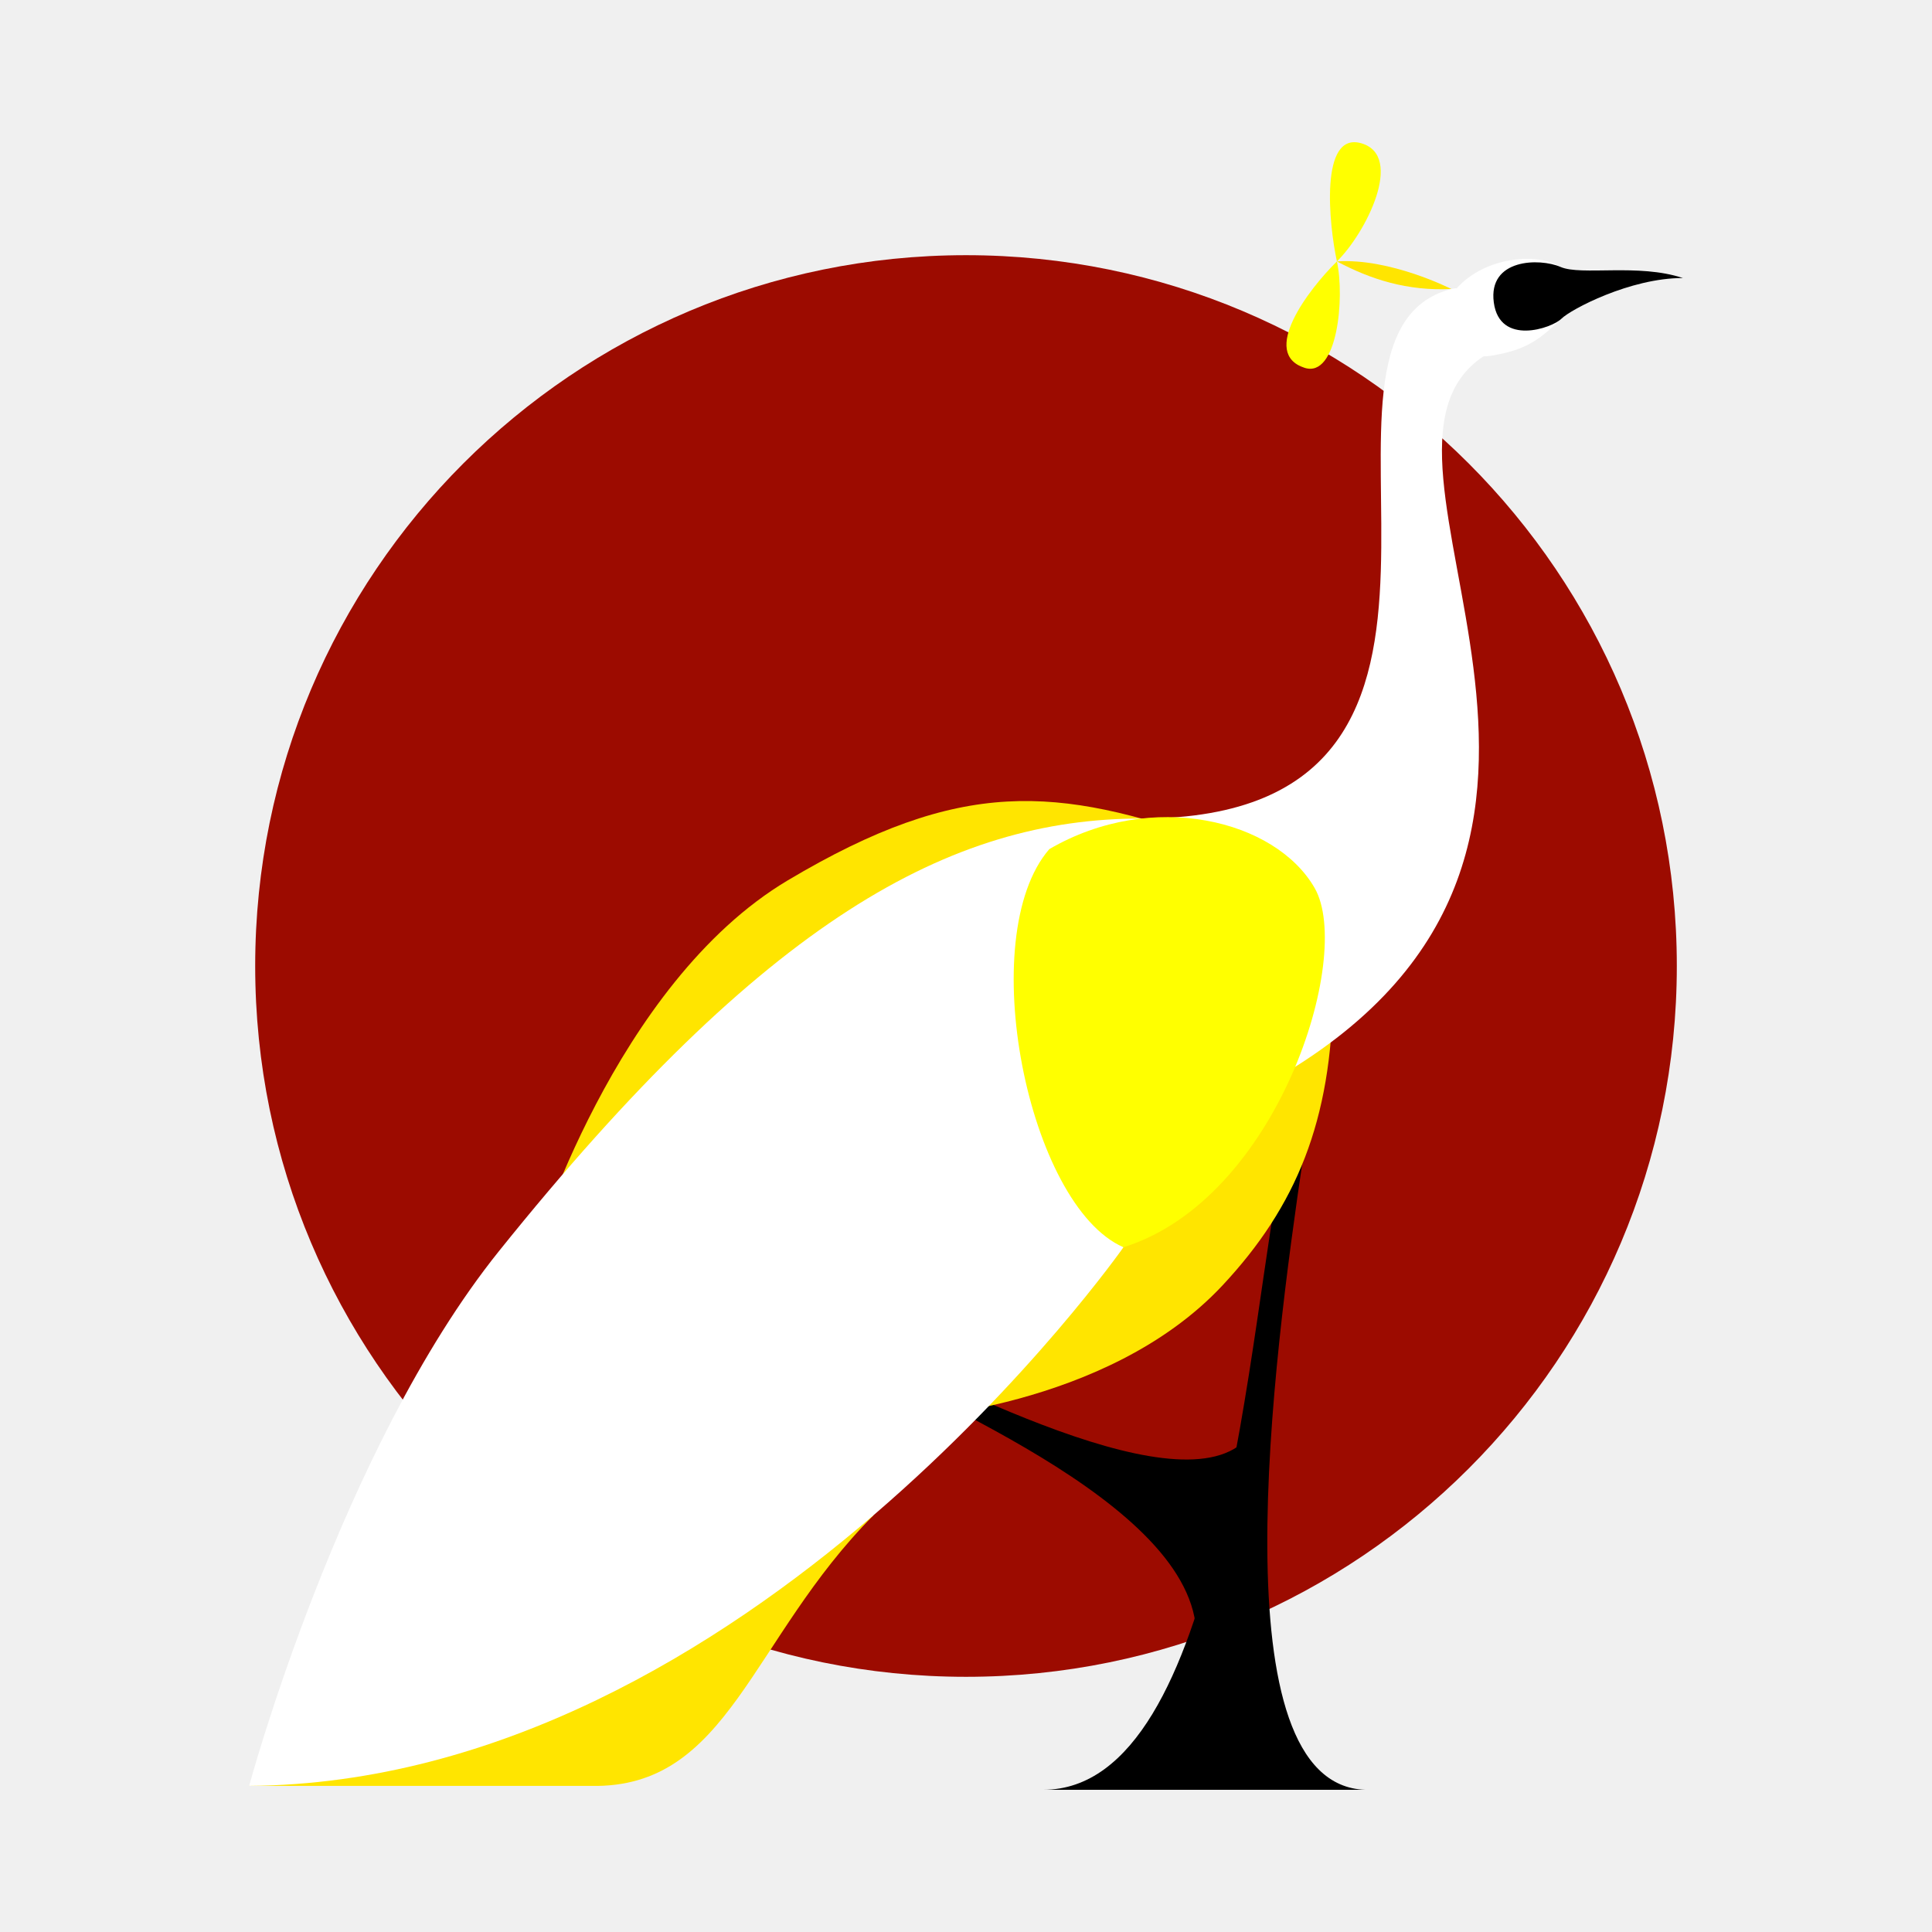
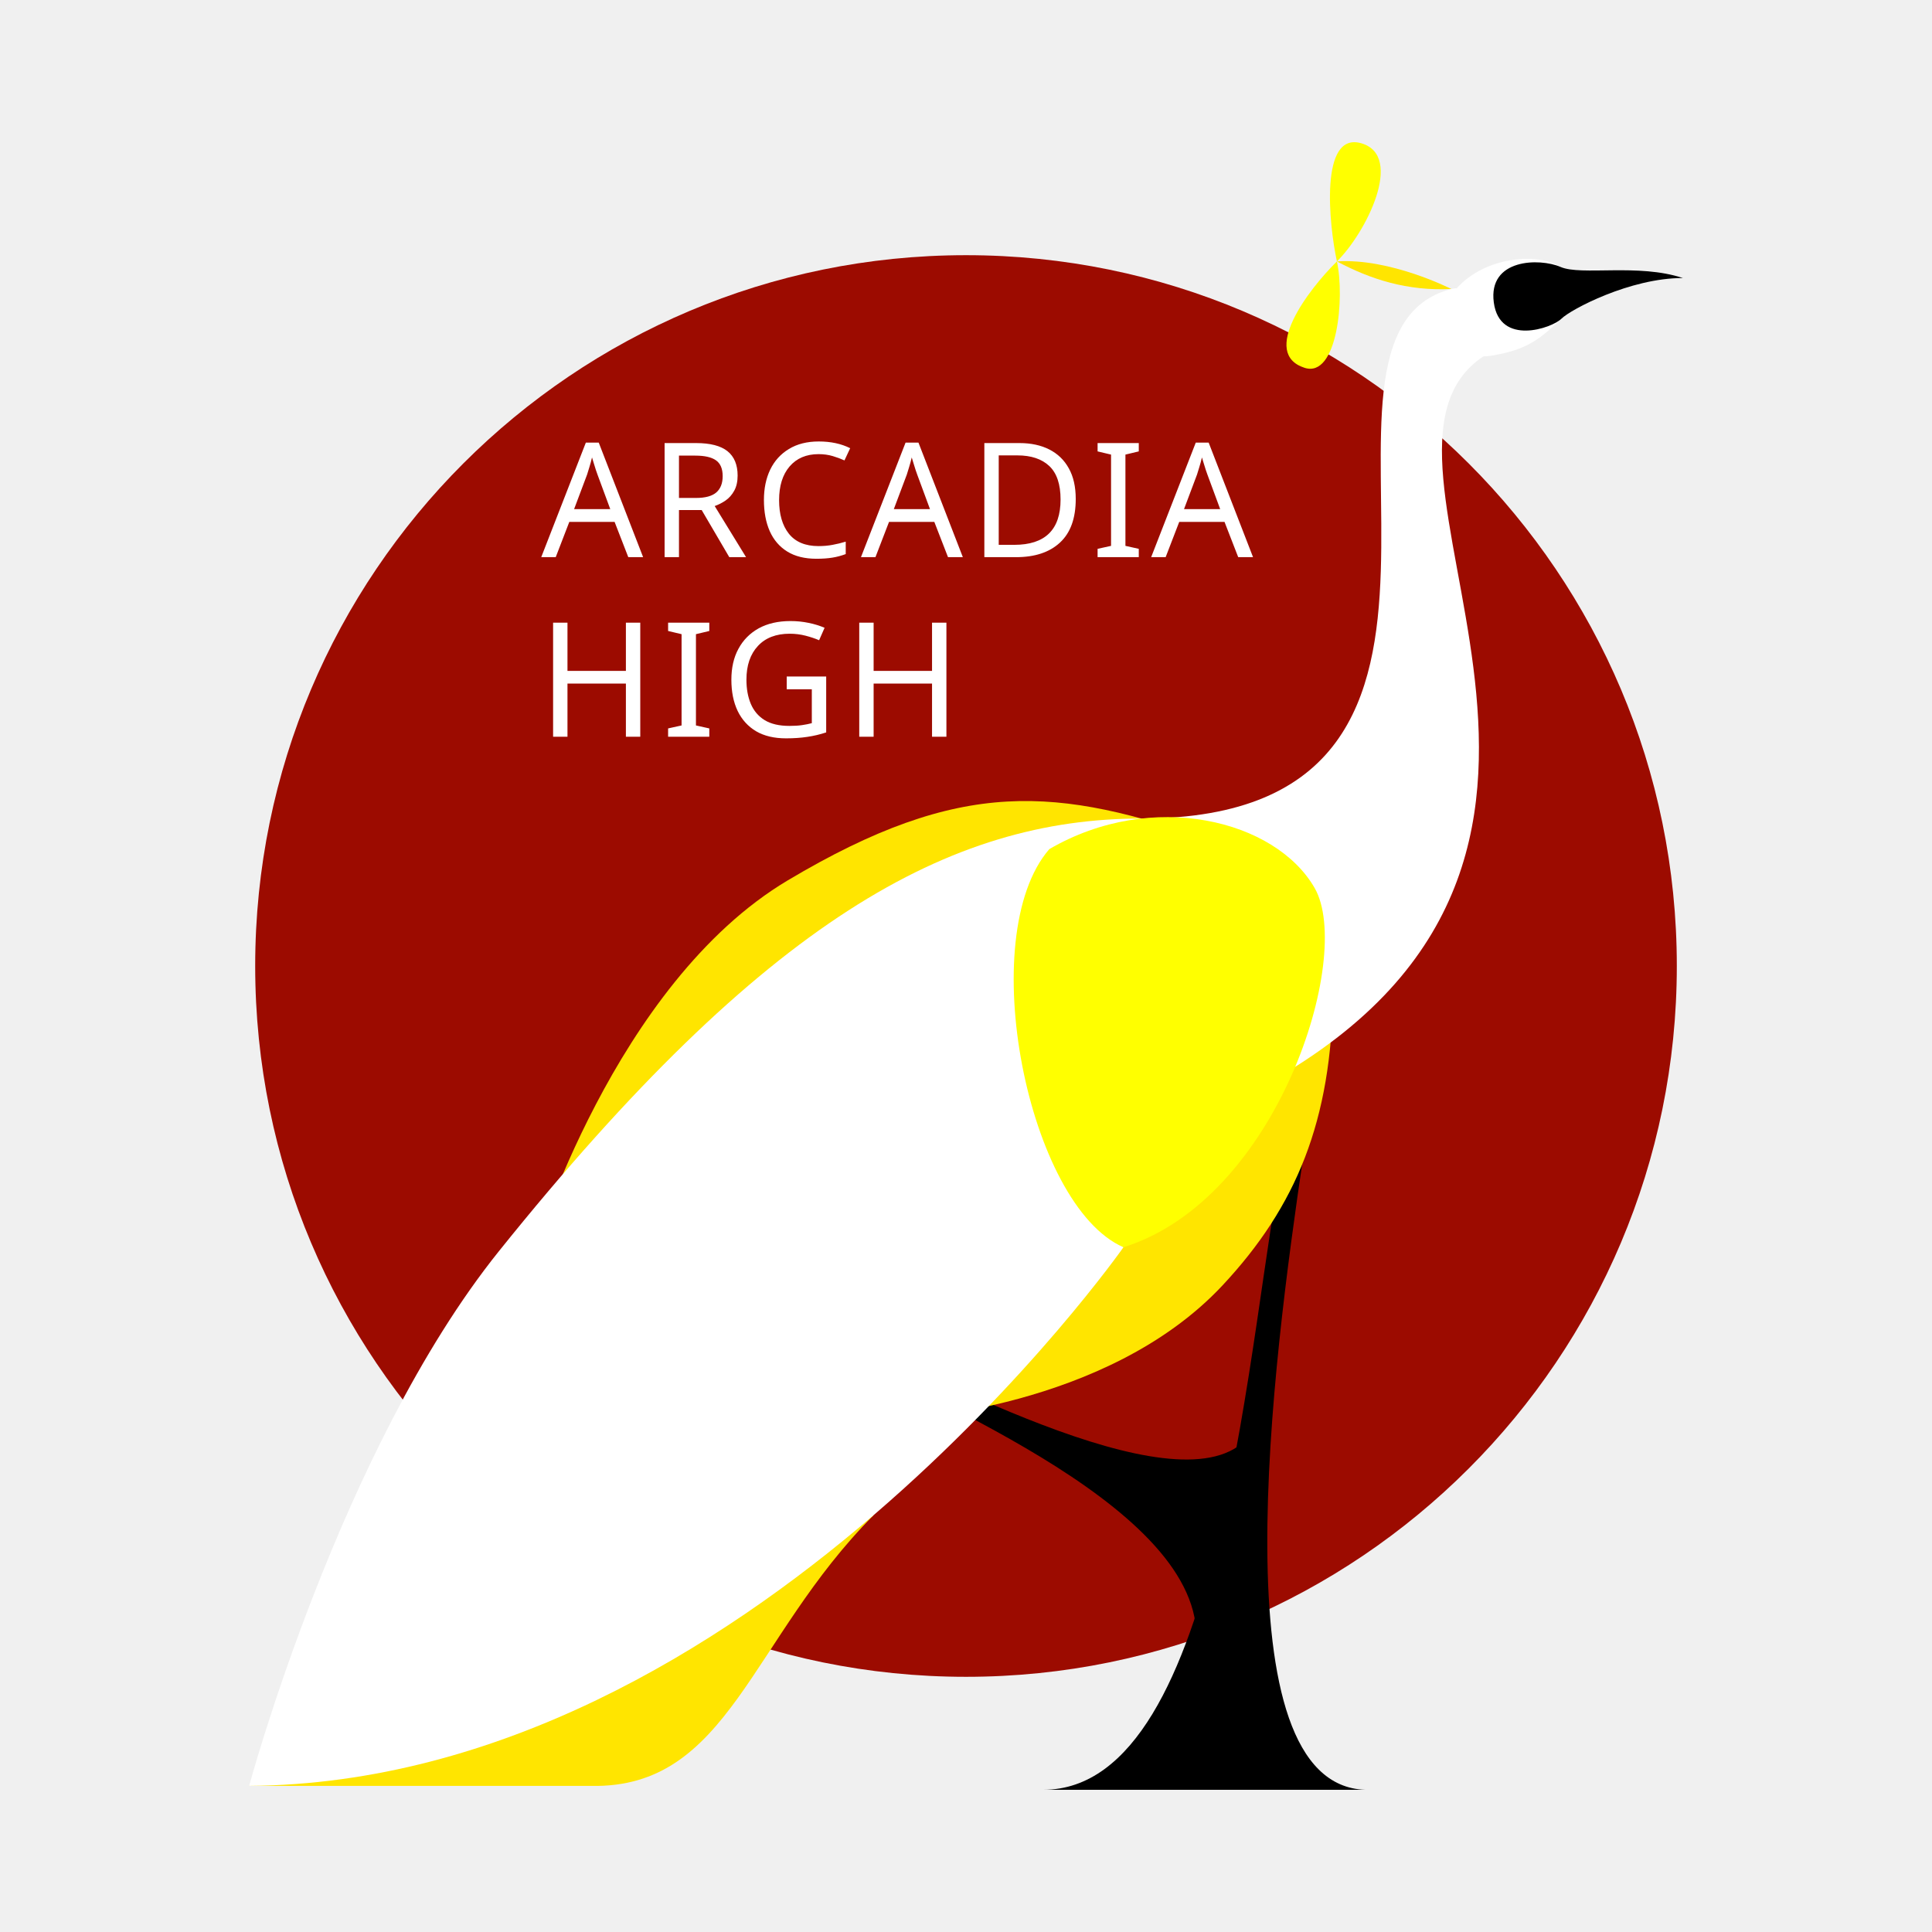
<svg xmlns="http://www.w3.org/2000/svg" width="1000" height="1000" viewBox="0 0 264.583 264.583" version="1.1" id="svg8">
  <defs id="defs2" />
  <g id="layer2" transform="translate(0,-52.91667)">
    <circle style="fill:#9c0b00;fill-opacity:1;stroke:none;stroke-width:0.151" id="path4645" cx="132.292" cy="185.208" r="97.344" />
-     <flowRoot xml:space="preserve" id="flowRoot4647-6" style="font-style:normal;font-variant:normal;font-weight:normal;font-stretch:normal;font-size:40px;line-height:1em;font-family:'URW Gothic';-inkscape-font-specification:'URW Gothic, Normal';font-variant-ligatures:normal;font-variant-caps:normal;font-variant-numeric:normal;font-feature-settings:normal;text-align:start;letter-spacing:0px;word-spacing:0px;writing-mode:lr-tb;text-anchor:start;fill:#ffffff;fill-opacity:1;stroke:none;" transform="matrix(0.5272396,0,0,0.5272396,-203.3276,-139.3553)">
-       <flowRegion id="flowRegion4649-4" style="font-style:normal;font-variant:normal;font-weight:normal;font-stretch:normal;font-size:40px;line-height:1em;font-family:'URW Gothic';-inkscape-font-specification:'URW Gothic, Normal';font-variant-ligatures:normal;font-variant-caps:normal;font-variant-numeric:normal;font-feature-settings:normal;text-align:start;writing-mode:lr-tb;text-anchor:start;fill:#ffffff;fill-opacity:1;">
-         <rect id="rect4651-0" width="367.143" height="160" x="521.429" y="475.714" style="font-style:normal;font-variant:normal;font-weight:normal;font-stretch:normal;font-size:40px;line-height:1em;font-family:'URW Gothic';-inkscape-font-specification:'URW Gothic, Normal';font-variant-ligatures:normal;font-variant-caps:normal;font-variant-numeric:normal;font-feature-settings:normal;text-align:start;writing-mode:lr-tb;text-anchor:start;fill:#ffffff;fill-opacity:1;" />
-       </flowRegion>
-       <flowPara id="flowPara4653-0" style="font-style:normal;font-variant:normal;font-weight:bold;font-stretch:normal;font-size:40px;line-height:1em;font-family:'Gillius ADF No2';-inkscape-font-specification:'Gillius ADF No2, Bold';font-variant-ligatures:normal;font-variant-caps:normal;font-variant-numeric:normal;font-feature-settings:normal;text-align:start;writing-mode:lr-tb;text-anchor:start;fill:#ffffff;">ARCADIA</flowPara>
-       <flowPara id="flowPara4655-4" style="font-style:normal;font-variant:normal;font-weight:bold;font-stretch:normal;font-size:40px;line-height:1em;font-family:'Gillius ADF No2';-inkscape-font-specification:'Gillius ADF No2, Bold';font-variant-ligatures:normal;font-variant-caps:normal;font-variant-numeric:normal;font-feature-settings:normal;text-align:start;writing-mode:lr-tb;text-anchor:start;fill:#ffffff;">HIGH</flowPara>
-     </flowRoot>
+     <text xml:space="preserve" style="font-style:normal;font-weight:normal;font-size:10.583px;line-height:0;font-family:sans-serif;letter-spacing:0px;word-spacing:0px;fill:#ffffff;fill-opacity:1;stroke:none;stroke-width:0.265;" x="73.622" y="129.219" id="text41">
+       <tspan id="tspan39" x="73.622" y="129.219" style="font-style:normal;font-variant:normal;font-weight:normal;font-stretch:normal;font-size:21.872px;font-family:'Gillius ADF No2';-inkscape-font-specification:'Gillius ADF No2, Normal';font-variant-ligatures:normal;font-variant-caps:normal;font-variant-numeric:normal;font-feature-settings:normal;text-align:start;letter-spacing:0.794px;writing-mode:lr-tb;text-anchor:start;fill:#ffffff;fill-opacity:1;stroke-width:0.265;" dx="0.5">ARCADIA</tspan>
+       <tspan x="73.622" y="153.81" style="font-style:normal;font-variant:normal;font-weight:normal;font-stretch:normal;font-size:21.872px;line-height:2;font-family:'Gillius ADF No2';-inkscape-font-specification:'Gillius ADF No2, Normal';font-variant-ligatures:normal;font-variant-caps:normal;font-variant-numeric:normal;font-feature-settings:normal;text-align:start;letter-spacing:0.794px;writing-mode:lr-tb;text-anchor:start;fill:#ffffff;fill-opacity:1;stroke-width:0.265;" id="tspan43">HIGH</tspan>
+     </text>
  </g>
  <g id="layer1" transform="translate(0,-32.41665)">
    <g id="g4639" transform="translate(89.57528,-74.39478)">
      <path id="path4602-3" d="m 27.021,290.185 c 17.071,8.061 51.331,25.859 55.965,10.392 l -9.192,33.831 c 5.188,-19.094 -33.88,-34.566 -47.19,-42.147" style="fill:#000000;fill-opacity:1;stroke:none;stroke-width:0.192px;stroke-linecap:butt;stroke-linejoin:miter;stroke-opacity:1" />
      <path id="path4602" d="m 88.903,265.211 c -4.16,28.112 -11.805,86.08 8.52,86.71 h -44.144 c 24.915,0 28.085,-64.337 32.902,-86.771" style="fill:#000000;fill-opacity:1;stroke:none;stroke-width:0.265px;stroke-linecap:butt;stroke-linejoin:miter;stroke-opacity:1" />
      <path id="path4619" d="m 92.982,242.76 c -0.189,17.576 -5.048,29.275 -15.119,40.065 -15.875,17.009 -44.034,18.332 -44.034,18.332 z" style="fill:#ffe500;fill-opacity:1;stroke:none;stroke-width:0.265px;stroke-linecap:butt;stroke-linejoin:miter;stroke-opacity:1" />
      <path id="path3774" d="m 66.736,218.909 c 55.635,0 17.645,-66.133 42.446,-72.519 3.943,-1.056 5.264,5.925 4.378,9.23 -20.797,13.883 26.56,66.839 -28.165,98.747 -14.967,2.673 -18.659,-35.458 -18.659,-35.458 z" style="fill:#ffffff;fill-opacity:1;stroke:none;stroke-width:0.265px;stroke-linecap:butt;stroke-linejoin:miter;stroke-opacity:1" />
      <path id="path4625" d="m 109.931,146.28 c 3.94,-4.365 11.079,-4.902 14.202,-2.914 -7.172,3.796 0.224,4.907 0.117,7.099 -2.84,2.673 -4.58,4.275 -9.722,5.078 -5.142,0.803 -8.537,-4.899 -4.597,-9.264 z" style="fill:#ffffff;fill-opacity:1;stroke:none;stroke-width:0.265px;stroke-linecap:butt;stroke-linejoin:miter;stroke-opacity:1" />
      <path id="path69" d="m 76.576,222.028 c -21.382,-7.484 -34.478,-8.82 -58.265,5.345 -23.787,14.165 -34.745,50.781 -34.745,50.781 z" style="fill:#ffe500;fill-opacity:1;stroke:none;stroke-width:0.265px;stroke-linecap:butt;stroke-linejoin:miter;stroke-opacity:1" />
      <path id="path12" d="m -55.455,351.386 h 46.827 c 18.899,0.378 21.775,-20.081 38.699,-37.084 -50.247,11.225 -85.526,37.084 -85.526,37.084 z" style="fill:#ffe500;fill-opacity:1;stroke:none;stroke-width:0.265px;stroke-linecap:butt;stroke-linejoin:miter;stroke-opacity:1" />
      <path id="path10" d="m -55.455,351.386 c 34.211,-0.267 64.145,-18.709 85.526,-37.084 21.382,-18.375 34.21,-36.683 34.21,-36.683 0,0 -23.203,-25.569 2.455,-58.711 -26.154,0 -51.485,13.791 -87.981,59.245 -21.753,27.093 -34.211,73.232 -34.211,73.232 z" style="fill:#ffffff;fill-opacity:1;stroke:none;stroke-width:0.265px;stroke-linecap:butt;stroke-linejoin:miter;stroke-opacity:1" />
      <path id="path51" d="m 90.474,228.442 c -5.345,-9.354 -22.256,-13.556 -36.349,-5.345 -10.351,11.953 -2.94,48.815 10.156,54.523 21.114,-6.587 31.538,-39.823 26.192,-49.178 z" style="fill:#ffff00;fill-opacity:1;stroke:none;stroke-width:0.265px;stroke-linecap:butt;stroke-linejoin:miter;stroke-opacity:1" />
      <path id="path3795" d="m 114.996,148.228 c 0.802,6.014 7.972,3.52 9.254,2.238 1.282,-1.282 9.431,-5.591 16.638,-5.579 -6.088,-2.034 -13.913,-0.282 -16.754,-1.52 -2.842,-1.238 -9.939,-1.153 -9.137,4.861 z" style="fill:#000000;fill-opacity:1;stroke:none;stroke-width:0.265px;stroke-linecap:butt;stroke-linejoin:miter;stroke-opacity:1" />
      <path id="path4621" d="m 93.513,142.612 c -1.092,-5.027 -2.419,-17.93 3.401,-16.161 5.819,1.769 0.615,12.205 -3.401,16.161 -4.015,3.956 -10.498,12.61 -4.436,14.568 4.486,1.448 5.529,-9.54 4.436,-14.568 z" style="fill:#ffff00;fill-opacity:1;stroke:none;stroke-width:0.265px;stroke-linecap:butt;stroke-linejoin:miter;stroke-opacity:1" />
      <path id="path4623" d="m 93.513,142.612 c 7.312,-0.488 15.67,3.778 15.67,3.778 -6.025,0.295 -11.065,-1.321 -15.67,-3.778 z" style="fill:#ffe500;fill-opacity:1;stroke:none;stroke-width:0.265px;stroke-linecap:butt;stroke-linejoin:miter;stroke-opacity:1" />
    </g>
  </g>
</svg>
